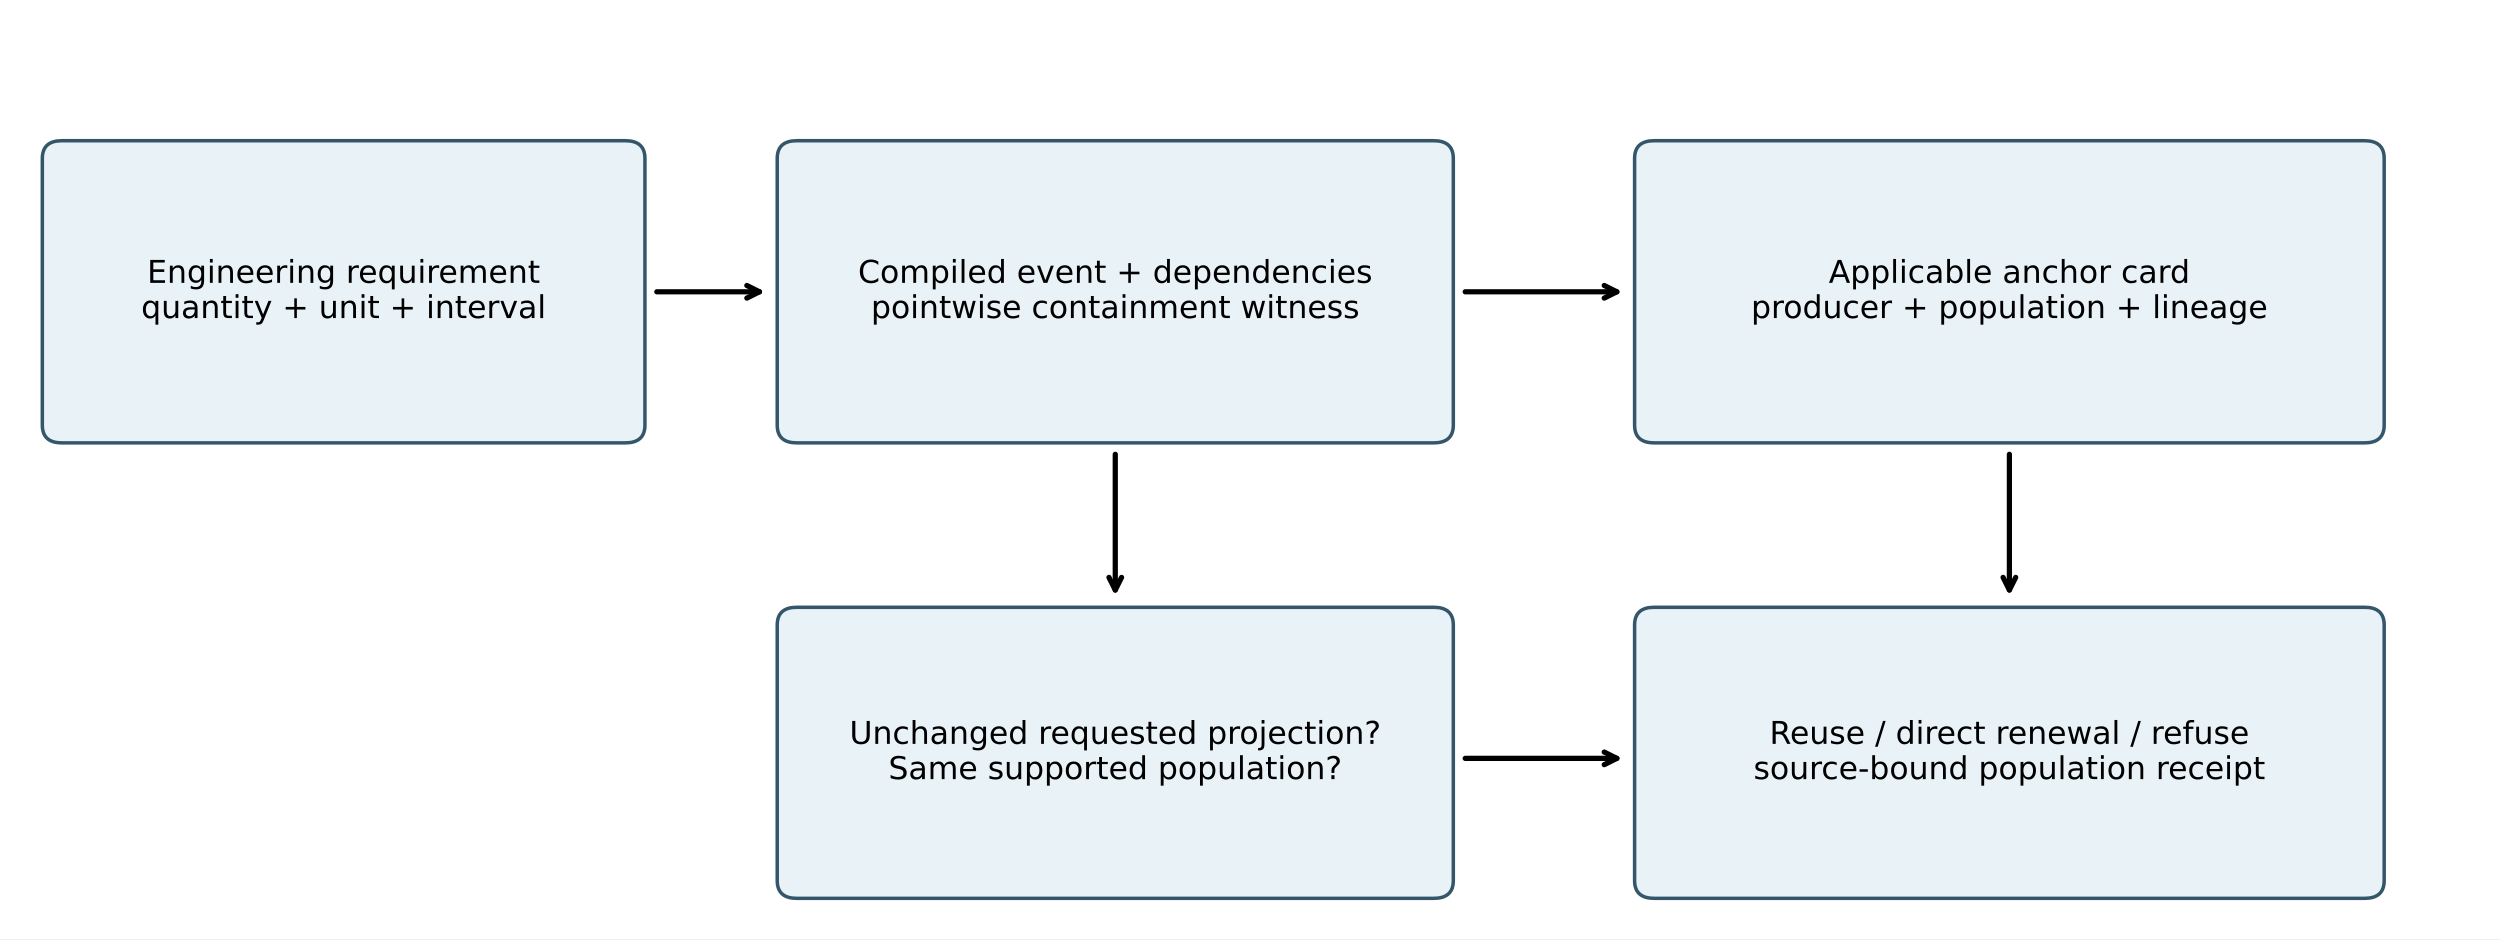
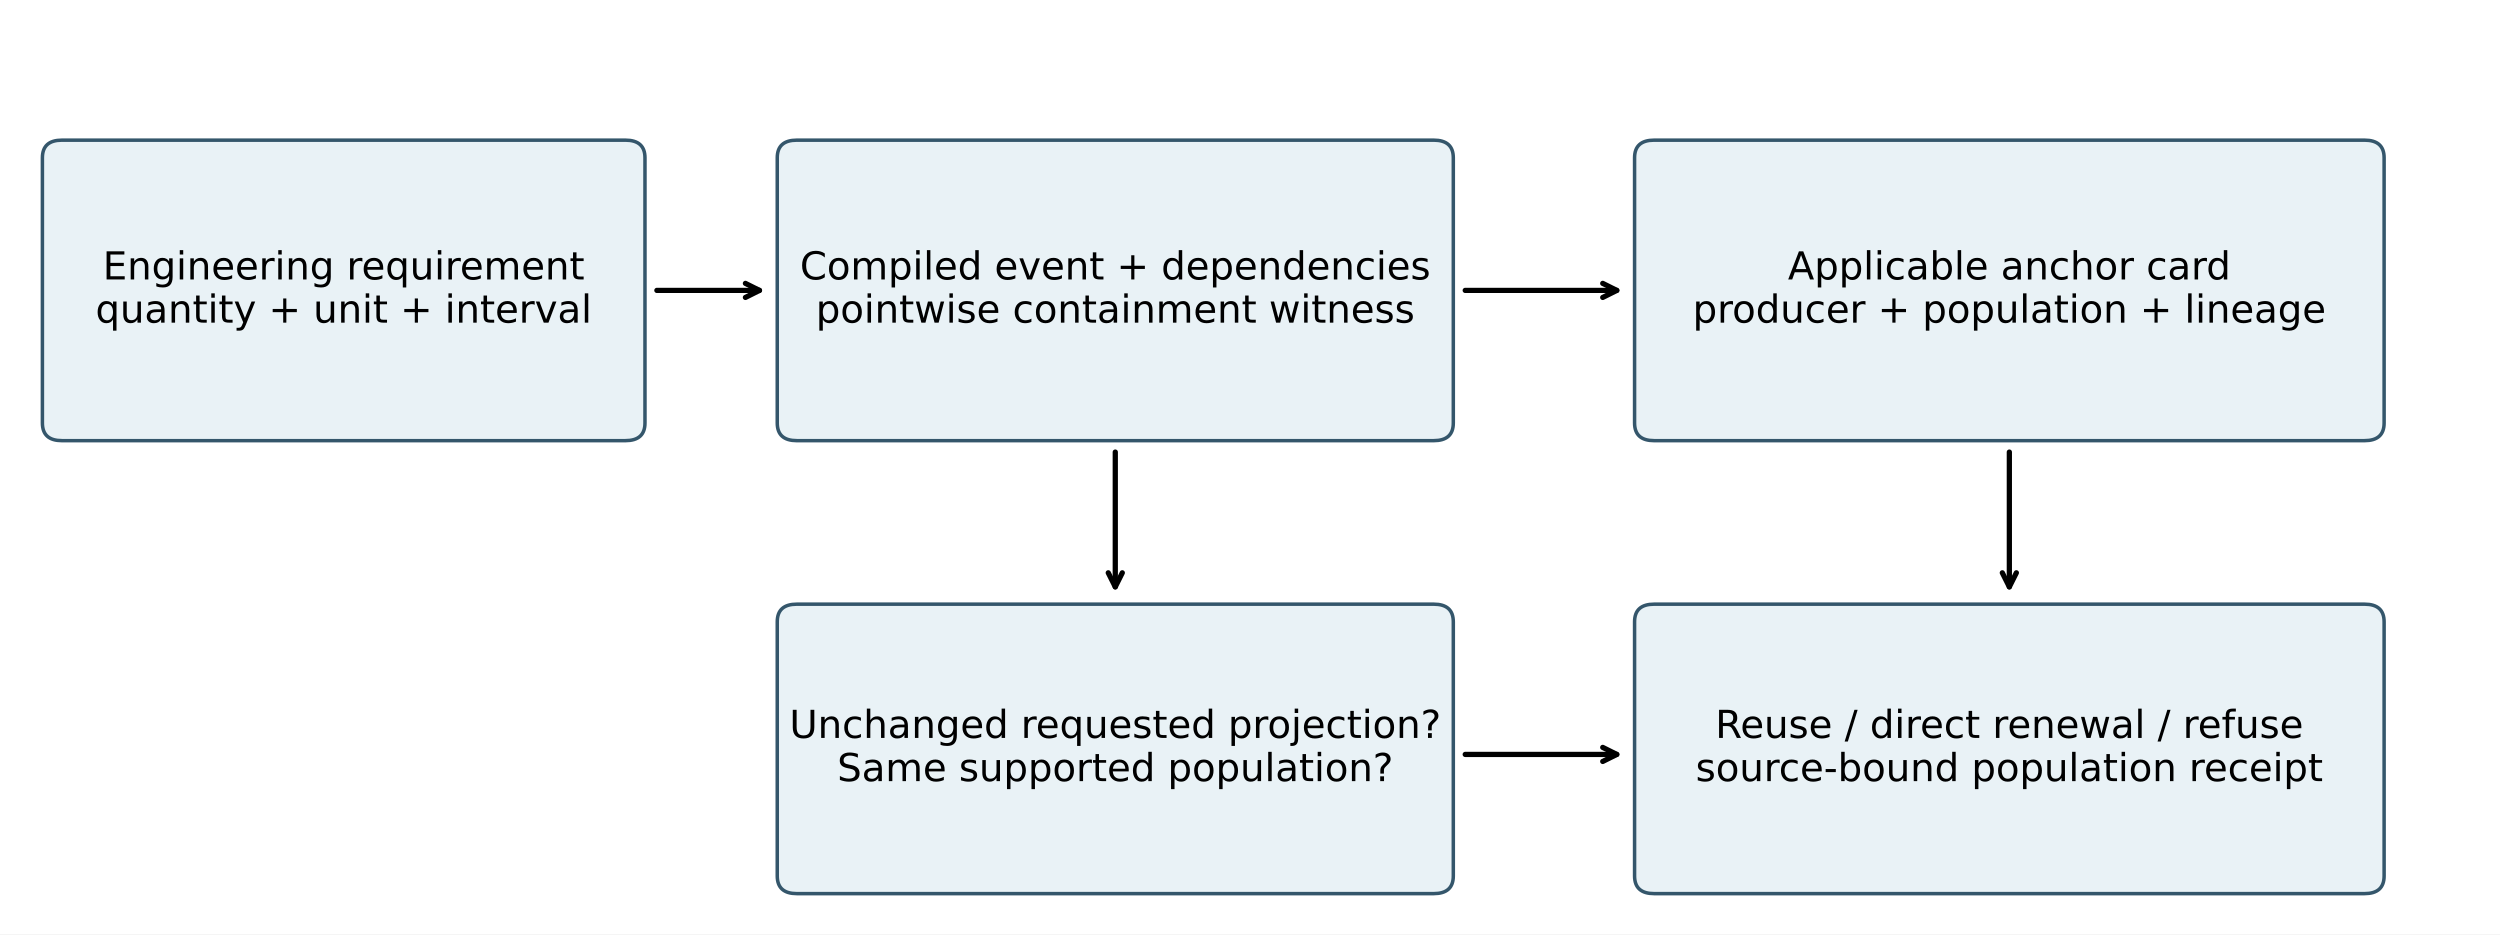
- <svg xmlns="http://www.w3.org/2000/svg" xmlns:xlink="http://www.w3.org/1999/xlink" width="714.96pt" height="268.56pt" viewBox="0 0 714.96 268.56" version="1.1">
+ <svg xmlns="http://www.w3.org/2000/svg" xmlns:xlink="http://www.w3.org/1999/xlink" width="712.8pt" height="266.4pt" viewBox="0 0 712.8 266.4" version="1.1">
  <defs>
    <style type="text/css">*{stroke-linejoin: round; stroke-linecap: butt}</style>
  </defs>
  <g id="figure_1">
    <g id="patch_1">
-       <path d="M 0 268.56  L 714.96 268.56  L 714.96 0  L 0 0  z " style="fill: #ffffff" />
+       <path d="M 0 266.4  L 712.8 266.4  L 712.8 0  L 0 0  z " style="fill: #ffffff" />
    </g>
    <g id="axes_1">
      <g id="patch_2">
-         <path d="M 17.708 126.655  L 178.837 126.655  Q 184.442 126.655 184.442 121.572  L 184.442 45.324  Q 184.442 40.241 178.837 40.241  L 17.708 40.241  Q 12.104 40.241 12.104 45.324  L 12.104 121.572  Q 12.104 126.655 17.708 126.655  z " clip-path="url(#p92da9c08e9)" style="fill: #e9f2f6; stroke: #34566b; stroke-linejoin: miter" />
+         <path d="M 17.676 125.64  L 178.308 125.64  Q 183.895 125.64 183.895 120.6  L 183.895 45  Q 183.895 39.96 178.308 39.96  L 17.676 39.96  Q 12.089 39.96 12.089 45  L 12.089 120.6  Q 12.089 125.64 17.676 125.64  z " clip-path="url(#p1a3e034ff8)" style="fill: #e9f2f6; stroke: #34566b; stroke-linejoin: miter" />
      </g>
      <g id="patch_3">
-         <path d="M 227.876 126.655  L 410.022 126.655  Q 415.626 126.655 415.626 121.572  L 415.626 45.324  Q 415.626 40.241 410.022 40.241  L 227.876 40.241  Q 222.272 40.241 222.272 45.324  L 222.272 121.572  Q 222.272 126.655 227.876 126.655  z " clip-path="url(#p92da9c08e9)" style="fill: #e9f2f6; stroke: #34566b; stroke-linejoin: miter" />
+         <path d="M 227.196 125.64  L 408.78 125.64  Q 414.367 125.64 414.367 120.6  L 414.367 45  Q 414.367 39.96 408.78 39.96  L 227.196 39.96  Q 221.609 39.96 221.609 45  L 221.609 120.6  Q 221.609 125.64 227.196 125.64  z " clip-path="url(#p1a3e034ff8)" style="fill: #e9f2f6; stroke: #34566b; stroke-linejoin: miter" />
      </g>
      <g id="patch_4">
-         <path d="M 473.072 126.655  L 676.235 126.655  Q 681.839 126.655 681.839 121.572  L 681.839 45.324  Q 681.839 40.241 676.235 40.241  L 473.072 40.241  Q 467.468 40.241 467.468 45.324  L 467.468 121.572  Q 467.468 126.655 473.072 126.655  z " clip-path="url(#p92da9c08e9)" style="fill: #e9f2f6; stroke: #34566b; stroke-linejoin: miter" />
+         <path d="M 471.636 125.64  L 674.172 125.64  Q 679.759 125.64 679.759 120.6  L 679.759 45  Q 679.759 39.96 674.172 39.96  L 471.636 39.96  Q 466.049 39.96 466.049 45  L 466.049 120.6  Q 466.049 125.64 471.636 125.64  z " clip-path="url(#p1a3e034ff8)" style="fill: #e9f2f6; stroke: #34566b; stroke-linejoin: miter" />
      </g>
      <g id="patch_5">
-         <path d="M 227.876 256.912  L 410.022 256.912  Q 415.626 256.912 415.626 251.829  L 415.626 178.758  Q 415.626 173.675 410.022 173.675  L 227.876 173.675  Q 222.272 173.675 222.272 178.758  L 222.272 251.829  Q 222.272 256.912 227.876 256.912  z " clip-path="url(#p92da9c08e9)" style="fill: #e9f2f6; stroke: #34566b; stroke-linejoin: miter" />
+         <path d="M 227.196 254.79  L 408.78 254.79  Q 414.367 254.79 414.367 249.75  L 414.367 177.3  Q 414.367 172.26 408.78 172.26  L 227.196 172.26  Q 221.609 172.26 221.609 177.3  L 221.609 249.75  Q 221.609 254.79 227.196 254.79  z " clip-path="url(#p1a3e034ff8)" style="fill: #e9f2f6; stroke: #34566b; stroke-linejoin: miter" />
      </g>
      <g id="patch_6">
-         <path d="M 473.072 256.912  L 676.235 256.912  Q 681.839 256.912 681.839 251.829  L 681.839 178.758  Q 681.839 173.675 676.235 173.675  L 473.072 173.675  Q 467.468 173.675 467.468 178.758  L 467.468 251.829  Q 467.468 256.912 473.072 256.912  z " clip-path="url(#p92da9c08e9)" style="fill: #e9f2f6; stroke: #34566b; stroke-linejoin: miter" />
+         <path d="M 471.636 254.79  L 674.172 254.79  Q 679.759 254.79 679.759 249.75  L 679.759 177.3  Q 679.759 172.26 674.172 172.26  L 471.636 172.26  Q 466.049 172.26 466.049 177.3  L 466.049 249.75  Q 466.049 254.79 471.636 254.79  z " clip-path="url(#p1a3e034ff8)" style="fill: #e9f2f6; stroke: #34566b; stroke-linejoin: miter" />
      </g>
      <g id="text_1">
-         <g transform="translate(42.07975 80.89242) scale(0.09 -0.09)">
+         <g transform="translate(29.31161 79.67652) scale(0.11 -0.11)">
          <defs>
            <path id="DejaVuSans-45" d="M 628 4666  L 3578 4666  L 3578 4134  L 1259 4134  L 1259 2753  L 3481 2753  L 3481 2222  L 1259 2222  L 1259 531  L 3634 531  L 3634 0  L 628 0  L 628 4666  z " transform="scale(0.015625)" />
            <path id="DejaVuSans-6e" d="M 3513 2113  L 3513 0  L 2938 0  L 2938 2094  Q 2938 2591 2744 2837  Q 2550 3084 2163 3084  Q 1697 3084 1428 2787  Q 1159 2491 1159 1978  L 1159 0  L 581 0  L 581 3500  L 1159 3500  L 1159 2956  Q 1366 3272 1645 3428  Q 1925 3584 2291 3584  Q 2894 3584 3203 3211  Q 3513 2838 3513 2113  z " transform="scale(0.015625)" />
            <path id="DejaVuSans-67" d="M 2906 1791  Q 2906 2416 2648 2759  Q 2391 3103 1925 3103  Q 1463 3103 1205 2759  Q 947 2416 947 1791  Q 947 1169 1205 825  Q 1463 481 1925 481  Q 2391 481 2648 825  Q 2906 1169 2906 1791  z M 3481 434  Q 3481 -459 3084 -895  Q 2688 -1331 1869 -1331  Q 1566 -1331 1297 -1286  Q 1028 -1241 775 -1147  L 775 -588  Q 1028 -725 1275 -790  Q 1522 -856 1778 -856  Q 2344 -856 2625 -561  Q 2906 -266 2906 331  L 2906 616  Q 2728 306 2450 153  Q 2172 0 1784 0  Q 1141 0 747 490  Q 353 981 353 1791  Q 353 2603 747 3093  Q 1141 3584 1784 3584  Q 2172 3584 2450 3431  Q 2728 3278 2906 2969  L 2906 3500  L 3481 3500  L 3481 434  z " transform="scale(0.015625)" />
            <path id="DejaVuSans-69" d="M 603 3500  L 1178 3500  L 1178 0  L 603 0  L 603 3500  z M 603 4863  L 1178 4863  L 1178 4134  L 603 4134  L 603 4863  z " transform="scale(0.015625)" />
            <path id="DejaVuSans-65" d="M 3597 1894  L 3597 1613  L 953 1613  Q 991 1019 1311 708  Q 1631 397 2203 397  Q 2534 397 2845 478  Q 3156 559 3463 722  L 3463 178  Q 3153 47 2828 -22  Q 2503 -91 2169 -91  Q 1331 -91 842 396  Q 353 884 353 1716  Q 353 2575 817 3079  Q 1281 3584 2069 3584  Q 2775 3584 3186 3129  Q 3597 2675 3597 1894  z M 3022 2063  Q 3016 2534 2758 2815  Q 2500 3097 2075 3097  Q 1594 3097 1305 2825  Q 1016 2553 972 2059  L 3022 2063  z " transform="scale(0.015625)" />
            <path id="DejaVuSans-72" d="M 2631 2963  Q 2534 3019 2420 3045  Q 2306 3072 2169 3072  Q 1681 3072 1420 2755  Q 1159 2438 1159 1844  L 1159 0  L 581 0  L 581 3500  L 1159 3500  L 1159 2956  Q 1341 3275 1631 3429  Q 1922 3584 2338 3584  Q 2397 3584 2469 3576  Q 2541 3569 2628 3553  L 2631 2963  z " transform="scale(0.015625)" />
            <path id="DejaVuSans-20" transform="scale(0.015625)" />
            <path id="DejaVuSans-71" d="M 947 1747  Q 947 1113 1208 752  Q 1469 391 1925 391  Q 2381 391 2643 752  Q 2906 1113 2906 1747  Q 2906 2381 2643 2742  Q 2381 3103 1925 3103  Q 1469 3103 1208 2742  Q 947 2381 947 1747  z M 2906 525  Q 2725 213 2448 61  Q 2172 -91 1784 -91  Q 1150 -91 751 415  Q 353 922 353 1747  Q 353 2572 751 3078  Q 1150 3584 1784 3584  Q 2172 3584 2448 3432  Q 2725 3281 2906 2969  L 2906 3500  L 3481 3500  L 3481 -1331  L 2906 -1331  L 2906 525  z " transform="scale(0.015625)" />
            <path id="DejaVuSans-75" d="M 544 1381  L 544 3500  L 1119 3500  L 1119 1403  Q 1119 906 1312 657  Q 1506 409 1894 409  Q 2359 409 2629 706  Q 2900 1003 2900 1516  L 2900 3500  L 3475 3500  L 3475 0  L 2900 0  L 2900 538  Q 2691 219 2414 64  Q 2138 -91 1772 -91  Q 1169 -91 856 284  Q 544 659 544 1381  z M 1991 3584  L 1991 3584  z " transform="scale(0.015625)" />
            <path id="DejaVuSans-6d" d="M 3328 2828  Q 3544 3216 3844 3400  Q 4144 3584 4550 3584  Q 5097 3584 5394 3201  Q 5691 2819 5691 2113  L 5691 0  L 5113 0  L 5113 2094  Q 5113 2597 4934 2840  Q 4756 3084 4391 3084  Q 3944 3084 3684 2787  Q 3425 2491 3425 1978  L 3425 0  L 2847 0  L 2847 2094  Q 2847 2600 2669 2842  Q 2491 3084 2119 3084  Q 1678 3084 1418 2786  Q 1159 2488 1159 1978  L 1159 0  L 581 0  L 581 3500  L 1159 3500  L 1159 2956  Q 1356 3278 1631 3431  Q 1906 3584 2284 3584  Q 2666 3584 2933 3390  Q 3200 3197 3328 2828  z " transform="scale(0.015625)" />
            <path id="DejaVuSans-74" d="M 1172 4494  L 1172 3500  L 2356 3500  L 2356 3053  L 1172 3053  L 1172 1153  Q 1172 725 1289 603  Q 1406 481 1766 481  L 2356 481  L 2356 0  L 1766 0  Q 1100 0 847 248  Q 594 497 594 1153  L 594 3053  L 172 3053  L 172 3500  L 594 3500  L 594 4494  L 1172 4494  z " transform="scale(0.015625)" />
          </defs>
          <use xlink:href="#DejaVuSans-45" />
          <use xlink:href="#DejaVuSans-6e" transform="translate(63.18359 0)" />
          <use xlink:href="#DejaVuSans-67" transform="translate(126.5625 0)" />
          <use xlink:href="#DejaVuSans-69" transform="translate(190.0391 0)" />
          <use xlink:href="#DejaVuSans-6e" transform="translate(217.8223 0)" />
          <use xlink:href="#DejaVuSans-65" transform="translate(281.2012 0)" />
          <use xlink:href="#DejaVuSans-65" transform="translate(342.7246 0)" />
          <use xlink:href="#DejaVuSans-72" transform="translate(404.248 0)" />
          <use xlink:href="#DejaVuSans-69" transform="translate(445.3613 0)" />
          <use xlink:href="#DejaVuSans-6e" transform="translate(473.1445 0)" />
          <use xlink:href="#DejaVuSans-67" transform="translate(536.5234 0)" />
          <use xlink:href="#DejaVuSans-20" transform="translate(600 0)" />
          <use xlink:href="#DejaVuSans-72" transform="translate(631.7871 0)" />
          <use xlink:href="#DejaVuSans-65" transform="translate(670.6504 0)" />
          <use xlink:href="#DejaVuSans-71" transform="translate(732.1738 0)" />
          <use xlink:href="#DejaVuSans-75" transform="translate(795.6504 0)" />
          <use xlink:href="#DejaVuSans-69" transform="translate(859.0293 0)" />
          <use xlink:href="#DejaVuSans-72" transform="translate(886.8125 0)" />
          <use xlink:href="#DejaVuSans-65" transform="translate(925.6758 0)" />
          <use xlink:href="#DejaVuSans-6d" transform="translate(987.1992 0)" />
          <use xlink:href="#DejaVuSans-65" transform="translate(1084.611 0)" />
          <use xlink:href="#DejaVuSans-6e" transform="translate(1146.135 0)" />
          <use xlink:href="#DejaVuSans-74" transform="translate(1209.514 0)" />
        </g>
-         <g transform="translate(40.37608 90.97045) scale(0.09 -0.09)">
+         <g transform="translate(27.22934 91.99411) scale(0.11 -0.11)">
          <defs>
            <path id="DejaVuSans-61" d="M 2194 1759  Q 1497 1759 1228 1600  Q 959 1441 959 1056  Q 959 750 1161 570  Q 1363 391 1709 391  Q 2188 391 2477 730  Q 2766 1069 2766 1631  L 2766 1759  L 2194 1759  z M 3341 1997  L 3341 0  L 2766 0  L 2766 531  Q 2569 213 2275 61  Q 1981 -91 1556 -91  Q 1019 -91 701 211  Q 384 513 384 1019  Q 384 1609 779 1909  Q 1175 2209 1959 2209  L 2766 2209  L 2766 2266  Q 2766 2663 2505 2880  Q 2244 3097 1772 3097  Q 1472 3097 1187 3025  Q 903 2953 641 2809  L 641 3341  Q 956 3463 1253 3523  Q 1550 3584 1831 3584  Q 2591 3584 2966 3190  Q 3341 2797 3341 1997  z " transform="scale(0.015625)" />
            <path id="DejaVuSans-79" d="M 2059 -325  Q 1816 -950 1584 -1140  Q 1353 -1331 966 -1331  L 506 -1331  L 506 -850  L 844 -850  Q 1081 -850 1212 -737  Q 1344 -625 1503 -206  L 1606 56  L 191 3500  L 800 3500  L 1894 763  L 2988 3500  L 3597 3500  L 2059 -325  z " transform="scale(0.015625)" />
            <path id="DejaVuSans-2b" d="M 2944 4013  L 2944 2272  L 4684 2272  L 4684 1741  L 2944 1741  L 2944 0  L 2419 0  L 2419 1741  L 678 1741  L 678 2272  L 2419 2272  L 2419 4013  L 2944 4013  z " transform="scale(0.015625)" />
            <path id="DejaVuSans-76" d="M 191 3500  L 800 3500  L 1894 563  L 2988 3500  L 3597 3500  L 2284 0  L 1503 0  L 191 3500  z " transform="scale(0.015625)" />
            <path id="DejaVuSans-6c" d="M 603 4863  L 1178 4863  L 1178 0  L 603 0  L 603 4863  z " transform="scale(0.015625)" />
          </defs>
          <use xlink:href="#DejaVuSans-71" />
          <use xlink:href="#DejaVuSans-75" transform="translate(63.47656 0)" />
          <use xlink:href="#DejaVuSans-61" transform="translate(126.8555 0)" />
          <use xlink:href="#DejaVuSans-6e" transform="translate(188.1348 0)" />
          <use xlink:href="#DejaVuSans-74" transform="translate(251.5137 0)" />
          <use xlink:href="#DejaVuSans-69" transform="translate(290.7227 0)" />
          <use xlink:href="#DejaVuSans-74" transform="translate(318.5059 0)" />
          <use xlink:href="#DejaVuSans-79" transform="translate(357.7148 0)" />
          <use xlink:href="#DejaVuSans-20" transform="translate(416.8945 0)" />
          <use xlink:href="#DejaVuSans-2b" transform="translate(448.6816 0)" />
          <use xlink:href="#DejaVuSans-20" transform="translate(532.4707 0)" />
          <use xlink:href="#DejaVuSans-75" transform="translate(564.2578 0)" />
          <use xlink:href="#DejaVuSans-6e" transform="translate(627.6367 0)" />
          <use xlink:href="#DejaVuSans-69" transform="translate(691.0156 0)" />
          <use xlink:href="#DejaVuSans-74" transform="translate(718.7988 0)" />
          <use xlink:href="#DejaVuSans-20" transform="translate(758.0078 0)" />
          <use xlink:href="#DejaVuSans-2b" transform="translate(789.7949 0)" />
          <use xlink:href="#DejaVuSans-20" transform="translate(873.584 0)" />
          <use xlink:href="#DejaVuSans-69" transform="translate(905.3711 0)" />
          <use xlink:href="#DejaVuSans-6e" transform="translate(933.1543 0)" />
          <use xlink:href="#DejaVuSans-74" transform="translate(996.5332 0)" />
          <use xlink:href="#DejaVuSans-65" transform="translate(1035.742 0)" />
          <use xlink:href="#DejaVuSans-72" transform="translate(1097.266 0)" />
          <use xlink:href="#DejaVuSans-76" transform="translate(1138.379 0)" />
          <use xlink:href="#DejaVuSans-61" transform="translate(1197.559 0)" />
          <use xlink:href="#DejaVuSans-6c" transform="translate(1258.838 0)" />
        </g>
      </g>
      <g id="text_2">
-         <g transform="translate(245.3904 80.89242) scale(0.09 -0.09)">
+         <g transform="translate(228.0828 79.67652) scale(0.11 -0.11)">
          <defs>
            <path id="DejaVuSans-43" d="M 4122 4306  L 4122 3641  Q 3803 3938 3442 4084  Q 3081 4231 2675 4231  Q 1875 4231 1450 3742  Q 1025 3253 1025 2328  Q 1025 1406 1450 917  Q 1875 428 2675 428  Q 3081 428 3442 575  Q 3803 722 4122 1019  L 4122 359  Q 3791 134 3420 21  Q 3050 -91 2638 -91  Q 1578 -91 968 557  Q 359 1206 359 2328  Q 359 3453 968 4101  Q 1578 4750 2638 4750  Q 3056 4750 3426 4639  Q 3797 4528 4122 4306  z " transform="scale(0.015625)" />
            <path id="DejaVuSans-6f" d="M 1959 3097  Q 1497 3097 1228 2736  Q 959 2375 959 1747  Q 959 1119 1226 758  Q 1494 397 1959 397  Q 2419 397 2687 759  Q 2956 1122 2956 1747  Q 2956 2369 2687 2733  Q 2419 3097 1959 3097  z M 1959 3584  Q 2709 3584 3137 3096  Q 3566 2609 3566 1747  Q 3566 888 3137 398  Q 2709 -91 1959 -91  Q 1206 -91 779 398  Q 353 888 353 1747  Q 353 2609 779 3096  Q 1206 3584 1959 3584  z " transform="scale(0.015625)" />
            <path id="DejaVuSans-70" d="M 1159 525  L 1159 -1331  L 581 -1331  L 581 3500  L 1159 3500  L 1159 2969  Q 1341 3281 1617 3432  Q 1894 3584 2278 3584  Q 2916 3584 3314 3078  Q 3713 2572 3713 1747  Q 3713 922 3314 415  Q 2916 -91 2278 -91  Q 1894 -91 1617 61  Q 1341 213 1159 525  z M 3116 1747  Q 3116 2381 2855 2742  Q 2594 3103 2138 3103  Q 1681 3103 1420 2742  Q 1159 2381 1159 1747  Q 1159 1113 1420 752  Q 1681 391 2138 391  Q 2594 391 2855 752  Q 3116 1113 3116 1747  z " transform="scale(0.015625)" />
            <path id="DejaVuSans-64" d="M 2906 2969  L 2906 4863  L 3481 4863  L 3481 0  L 2906 0  L 2906 525  Q 2725 213 2448 61  Q 2172 -91 1784 -91  Q 1150 -91 751 415  Q 353 922 353 1747  Q 353 2572 751 3078  Q 1150 3584 1784 3584  Q 2172 3584 2448 3432  Q 2725 3281 2906 2969  z M 947 1747  Q 947 1113 1208 752  Q 1469 391 1925 391  Q 2381 391 2643 752  Q 2906 1113 2906 1747  Q 2906 2381 2643 2742  Q 2381 3103 1925 3103  Q 1469 3103 1208 2742  Q 947 2381 947 1747  z " transform="scale(0.015625)" />
            <path id="DejaVuSans-63" d="M 3122 3366  L 3122 2828  Q 2878 2963 2633 3030  Q 2388 3097 2138 3097  Q 1578 3097 1268 2742  Q 959 2388 959 1747  Q 959 1106 1268 751  Q 1578 397 2138 397  Q 2388 397 2633 464  Q 2878 531 3122 666  L 3122 134  Q 2881 22 2623 -34  Q 2366 -91 2075 -91  Q 1284 -91 818 406  Q 353 903 353 1747  Q 353 2603 823 3093  Q 1294 3584 2113 3584  Q 2378 3584 2631 3529  Q 2884 3475 3122 3366  z " transform="scale(0.015625)" />
            <path id="DejaVuSans-73" d="M 2834 3397  L 2834 2853  Q 2591 2978 2328 3040  Q 2066 3103 1784 3103  Q 1356 3103 1142 2972  Q 928 2841 928 2578  Q 928 2378 1081 2264  Q 1234 2150 1697 2047  L 1894 2003  Q 2506 1872 2764 1633  Q 3022 1394 3022 966  Q 3022 478 2636 193  Q 2250 -91 1575 -91  Q 1294 -91 989 -36  Q 684 19 347 128  L 347 722  Q 666 556 975 473  Q 1284 391 1588 391  Q 1994 391 2212 530  Q 2431 669 2431 922  Q 2431 1156 2273 1281  Q 2116 1406 1581 1522  L 1381 1569  Q 847 1681 609 1914  Q 372 2147 372 2553  Q 372 3047 722 3315  Q 1072 3584 1716 3584  Q 2034 3584 2315 3537  Q 2597 3491 2834 3397  z " transform="scale(0.015625)" />
          </defs>
          <use xlink:href="#DejaVuSans-43" />
          <use xlink:href="#DejaVuSans-6f" transform="translate(69.82422 0)" />
          <use xlink:href="#DejaVuSans-6d" transform="translate(131.0059 0)" />
          <use xlink:href="#DejaVuSans-70" transform="translate(228.418 0)" />
          <use xlink:href="#DejaVuSans-69" transform="translate(291.8945 0)" />
          <use xlink:href="#DejaVuSans-6c" transform="translate(319.6777 0)" />
          <use xlink:href="#DejaVuSans-65" transform="translate(347.4609 0)" />
          <use xlink:href="#DejaVuSans-64" transform="translate(408.9844 0)" />
          <use xlink:href="#DejaVuSans-20" transform="translate(472.4609 0)" />
          <use xlink:href="#DejaVuSans-65" transform="translate(504.248 0)" />
          <use xlink:href="#DejaVuSans-76" transform="translate(565.7715 0)" />
          <use xlink:href="#DejaVuSans-65" transform="translate(624.9512 0)" />
          <use xlink:href="#DejaVuSans-6e" transform="translate(686.4746 0)" />
          <use xlink:href="#DejaVuSans-74" transform="translate(749.8535 0)" />
          <use xlink:href="#DejaVuSans-20" transform="translate(789.0625 0)" />
          <use xlink:href="#DejaVuSans-2b" transform="translate(820.8496 0)" />
          <use xlink:href="#DejaVuSans-20" transform="translate(904.6387 0)" />
          <use xlink:href="#DejaVuSans-64" transform="translate(936.4258 0)" />
          <use xlink:href="#DejaVuSans-65" transform="translate(999.9023 0)" />
          <use xlink:href="#DejaVuSans-70" transform="translate(1061.426 0)" />
          <use xlink:href="#DejaVuSans-65" transform="translate(1124.902 0)" />
          <use xlink:href="#DejaVuSans-6e" transform="translate(1186.426 0)" />
          <use xlink:href="#DejaVuSans-64" transform="translate(1249.805 0)" />
          <use xlink:href="#DejaVuSans-65" transform="translate(1313.281 0)" />
          <use xlink:href="#DejaVuSans-6e" transform="translate(1374.805 0)" />
          <use xlink:href="#DejaVuSans-63" transform="translate(1438.184 0)" />
          <use xlink:href="#DejaVuSans-69" transform="translate(1493.164 0)" />
          <use xlink:href="#DejaVuSans-65" transform="translate(1520.947 0)" />
          <use xlink:href="#DejaVuSans-73" transform="translate(1582.471 0)" />
        </g>
-         <g transform="translate(249.0937 90.97045) scale(0.09 -0.09)">
+         <g transform="translate(232.6091 91.99411) scale(0.11 -0.11)">
          <defs>
            <path id="DejaVuSans-77" d="M 269 3500  L 844 3500  L 1563 769  L 2278 3500  L 2956 3500  L 3675 769  L 4391 3500  L 4966 3500  L 4050 0  L 3372 0  L 2619 2869  L 1863 0  L 1184 0  L 269 3500  z " transform="scale(0.015625)" />
          </defs>
          <use xlink:href="#DejaVuSans-70" />
          <use xlink:href="#DejaVuSans-6f" transform="translate(63.47656 0)" />
          <use xlink:href="#DejaVuSans-69" transform="translate(124.6582 0)" />
          <use xlink:href="#DejaVuSans-6e" transform="translate(152.4414 0)" />
          <use xlink:href="#DejaVuSans-74" transform="translate(215.8203 0)" />
          <use xlink:href="#DejaVuSans-77" transform="translate(255.0293 0)" />
          <use xlink:href="#DejaVuSans-69" transform="translate(336.8164 0)" />
          <use xlink:href="#DejaVuSans-73" transform="translate(364.5996 0)" />
          <use xlink:href="#DejaVuSans-65" transform="translate(416.6992 0)" />
          <use xlink:href="#DejaVuSans-20" transform="translate(478.2227 0)" />
          <use xlink:href="#DejaVuSans-63" transform="translate(510.0098 0)" />
          <use xlink:href="#DejaVuSans-6f" transform="translate(564.9902 0)" />
          <use xlink:href="#DejaVuSans-6e" transform="translate(626.1719 0)" />
          <use xlink:href="#DejaVuSans-74" transform="translate(689.5508 0)" />
          <use xlink:href="#DejaVuSans-61" transform="translate(728.7598 0)" />
          <use xlink:href="#DejaVuSans-69" transform="translate(790.0391 0)" />
          <use xlink:href="#DejaVuSans-6e" transform="translate(817.8223 0)" />
          <use xlink:href="#DejaVuSans-6d" transform="translate(881.2012 0)" />
          <use xlink:href="#DejaVuSans-65" transform="translate(978.6133 0)" />
          <use xlink:href="#DejaVuSans-6e" transform="translate(1040.137 0)" />
          <use xlink:href="#DejaVuSans-74" transform="translate(1103.516 0)" />
          <use xlink:href="#DejaVuSans-20" transform="translate(1142.725 0)" />
          <use xlink:href="#DejaVuSans-77" transform="translate(1174.512 0)" />
          <use xlink:href="#DejaVuSans-69" transform="translate(1256.299 0)" />
          <use xlink:href="#DejaVuSans-74" transform="translate(1284.082 0)" />
          <use xlink:href="#DejaVuSans-6e" transform="translate(1323.291 0)" />
          <use xlink:href="#DejaVuSans-65" transform="translate(1386.67 0)" />
          <use xlink:href="#DejaVuSans-73" transform="translate(1448.193 0)" />
          <use xlink:href="#DejaVuSans-73" transform="translate(1500.293 0)" />
        </g>
      </g>
      <g id="text_3">
-         <g transform="translate(522.9943 80.89242) scale(0.09 -0.09)">
+         <g transform="translate(509.7649 79.67652) scale(0.11 -0.11)">
          <defs>
            <path id="DejaVuSans-41" d="M 2188 4044  L 1331 1722  L 3047 1722  L 2188 4044  z M 1831 4666  L 2547 4666  L 4325 0  L 3669 0  L 3244 1197  L 1141 1197  L 716 0  L 50 0  L 1831 4666  z " transform="scale(0.015625)" />
            <path id="DejaVuSans-62" d="M 3116 1747  Q 3116 2381 2855 2742  Q 2594 3103 2138 3103  Q 1681 3103 1420 2742  Q 1159 2381 1159 1747  Q 1159 1113 1420 752  Q 1681 391 2138 391  Q 2594 391 2855 752  Q 3116 1113 3116 1747  z M 1159 2969  Q 1341 3281 1617 3432  Q 1894 3584 2278 3584  Q 2916 3584 3314 3078  Q 3713 2572 3713 1747  Q 3713 922 3314 415  Q 2916 -91 2278 -91  Q 1894 -91 1617 61  Q 1341 213 1159 525  L 1159 0  L 581 0  L 581 4863  L 1159 4863  L 1159 2969  z " transform="scale(0.015625)" />
            <path id="DejaVuSans-68" d="M 3513 2113  L 3513 0  L 2938 0  L 2938 2094  Q 2938 2591 2744 2837  Q 2550 3084 2163 3084  Q 1697 3084 1428 2787  Q 1159 2491 1159 1978  L 1159 0  L 581 0  L 581 4863  L 1159 4863  L 1159 2956  Q 1366 3272 1645 3428  Q 1925 3584 2291 3584  Q 2894 3584 3203 3211  Q 3513 2838 3513 2113  z " transform="scale(0.015625)" />
          </defs>
          <use xlink:href="#DejaVuSans-41" />
          <use xlink:href="#DejaVuSans-70" transform="translate(68.4082 0)" />
          <use xlink:href="#DejaVuSans-70" transform="translate(131.8848 0)" />
          <use xlink:href="#DejaVuSans-6c" transform="translate(195.3613 0)" />
          <use xlink:href="#DejaVuSans-69" transform="translate(223.1445 0)" />
          <use xlink:href="#DejaVuSans-63" transform="translate(250.9277 0)" />
          <use xlink:href="#DejaVuSans-61" transform="translate(305.9082 0)" />
          <use xlink:href="#DejaVuSans-62" transform="translate(367.1875 0)" />
          <use xlink:href="#DejaVuSans-6c" transform="translate(430.6641 0)" />
          <use xlink:href="#DejaVuSans-65" transform="translate(458.4473 0)" />
          <use xlink:href="#DejaVuSans-20" transform="translate(519.9707 0)" />
          <use xlink:href="#DejaVuSans-61" transform="translate(551.7578 0)" />
          <use xlink:href="#DejaVuSans-6e" transform="translate(613.0371 0)" />
          <use xlink:href="#DejaVuSans-63" transform="translate(676.416 0)" />
          <use xlink:href="#DejaVuSans-68" transform="translate(731.3965 0)" />
          <use xlink:href="#DejaVuSans-6f" transform="translate(794.7754 0)" />
          <use xlink:href="#DejaVuSans-72" transform="translate(855.957 0)" />
          <use xlink:href="#DejaVuSans-20" transform="translate(897.0703 0)" />
          <use xlink:href="#DejaVuSans-63" transform="translate(928.8574 0)" />
          <use xlink:href="#DejaVuSans-61" transform="translate(983.8379 0)" />
          <use xlink:href="#DejaVuSans-72" transform="translate(1045.117 0)" />
          <use xlink:href="#DejaVuSans-64" transform="translate(1084.48 0)" />
        </g>
-         <g transform="translate(500.7798 90.97045) scale(0.09 -0.09)">
+         <g transform="translate(482.6138 91.99411) scale(0.11 -0.11)">
          <use xlink:href="#DejaVuSans-70" />
          <use xlink:href="#DejaVuSans-72" transform="translate(63.47656 0)" />
          <use xlink:href="#DejaVuSans-6f" transform="translate(102.3398 0)" />
          <use xlink:href="#DejaVuSans-64" transform="translate(163.5215 0)" />
          <use xlink:href="#DejaVuSans-75" transform="translate(226.998 0)" />
          <use xlink:href="#DejaVuSans-63" transform="translate(290.377 0)" />
          <use xlink:href="#DejaVuSans-65" transform="translate(345.3574 0)" />
          <use xlink:href="#DejaVuSans-72" transform="translate(406.8809 0)" />
          <use xlink:href="#DejaVuSans-20" transform="translate(447.9941 0)" />
          <use xlink:href="#DejaVuSans-2b" transform="translate(479.7812 0)" />
          <use xlink:href="#DejaVuSans-20" transform="translate(563.5703 0)" />
          <use xlink:href="#DejaVuSans-70" transform="translate(595.3574 0)" />
          <use xlink:href="#DejaVuSans-6f" transform="translate(658.834 0)" />
          <use xlink:href="#DejaVuSans-70" transform="translate(720.0156 0)" />
          <use xlink:href="#DejaVuSans-75" transform="translate(783.4922 0)" />
          <use xlink:href="#DejaVuSans-6c" transform="translate(846.8711 0)" />
          <use xlink:href="#DejaVuSans-61" transform="translate(874.6543 0)" />
          <use xlink:href="#DejaVuSans-74" transform="translate(935.9336 0)" />
          <use xlink:href="#DejaVuSans-69" transform="translate(975.1426 0)" />
          <use xlink:href="#DejaVuSans-6f" transform="translate(1002.926 0)" />
          <use xlink:href="#DejaVuSans-6e" transform="translate(1064.107 0)" />
          <use xlink:href="#DejaVuSans-20" transform="translate(1127.486 0)" />
          <use xlink:href="#DejaVuSans-2b" transform="translate(1159.273 0)" />
          <use xlink:href="#DejaVuSans-20" transform="translate(1243.062 0)" />
          <use xlink:href="#DejaVuSans-6c" transform="translate(1274.85 0)" />
          <use xlink:href="#DejaVuSans-69" transform="translate(1302.633 0)" />
          <use xlink:href="#DejaVuSans-6e" transform="translate(1330.416 0)" />
          <use xlink:href="#DejaVuSans-65" transform="translate(1393.795 0)" />
          <use xlink:href="#DejaVuSans-61" transform="translate(1455.318 0)" />
          <use xlink:href="#DejaVuSans-67" transform="translate(1516.598 0)" />
          <use xlink:href="#DejaVuSans-65" transform="translate(1580.074 0)" />
        </g>
      </g>
      <g id="text_4">
-         <g transform="translate(242.9358 212.7379) scale(0.09 -0.09)">
+         <g transform="translate(225.0827 210.4015) scale(0.11 -0.11)">
          <defs>
            <path id="DejaVuSans-55" d="M 556 4666  L 1191 4666  L 1191 1831  Q 1191 1081 1462 751  Q 1734 422 2344 422  Q 2950 422 3222 751  Q 3494 1081 3494 1831  L 3494 4666  L 4128 4666  L 4128 1753  Q 4128 841 3676 375  Q 3225 -91 2344 -91  Q 1459 -91 1007 375  Q 556 841 556 1753  L 556 4666  z " transform="scale(0.015625)" />
            <path id="DejaVuSans-6a" d="M 603 3500  L 1178 3500  L 1178 -63  Q 1178 -731 923 -1031  Q 669 -1331 103 -1331  L -116 -1331  L -116 -844  L 38 -844  Q 366 -844 484 -692  Q 603 -541 603 -63  L 603 3500  z M 603 4863  L 1178 4863  L 1178 4134  L 603 4134  L 603 4863  z " transform="scale(0.015625)" />
            <path id="DejaVuSans-3f" d="M 1222 794  L 1856 794  L 1856 0  L 1222 0  L 1222 794  z M 1838 1253  L 1241 1253  L 1241 1734  Q 1241 2050 1328 2253  Q 1416 2456 1697 2725  L 1978 3003  Q 2156 3169 2236 3316  Q 2316 3463 2316 3616  Q 2316 3894 2111 4066  Q 1906 4238 1569 4238  Q 1322 4238 1042 4128  Q 763 4019 459 3809  L 459 4397  Q 753 4575 1054 4662  Q 1356 4750 1678 4750  Q 2253 4750 2601 4447  Q 2950 4144 2950 3647  Q 2950 3409 2837 3195  Q 2725 2981 2444 2713  L 2169 2444  Q 2022 2297 1961 2214  Q 1900 2131 1875 2053  Q 1856 1988 1847 1894  Q 1838 1800 1838 1638  L 1838 1253  z " transform="scale(0.015625)" />
          </defs>
          <use xlink:href="#DejaVuSans-55" />
          <use xlink:href="#DejaVuSans-6e" transform="translate(73.19336 0)" />
          <use xlink:href="#DejaVuSans-63" transform="translate(136.5723 0)" />
          <use xlink:href="#DejaVuSans-68" transform="translate(191.5527 0)" />
          <use xlink:href="#DejaVuSans-61" transform="translate(254.9316 0)" />
          <use xlink:href="#DejaVuSans-6e" transform="translate(316.2109 0)" />
          <use xlink:href="#DejaVuSans-67" transform="translate(379.5898 0)" />
          <use xlink:href="#DejaVuSans-65" transform="translate(443.0664 0)" />
          <use xlink:href="#DejaVuSans-64" transform="translate(504.5898 0)" />
          <use xlink:href="#DejaVuSans-20" transform="translate(568.0664 0)" />
          <use xlink:href="#DejaVuSans-72" transform="translate(599.8535 0)" />
          <use xlink:href="#DejaVuSans-65" transform="translate(638.7168 0)" />
          <use xlink:href="#DejaVuSans-71" transform="translate(700.2402 0)" />
          <use xlink:href="#DejaVuSans-75" transform="translate(763.7168 0)" />
          <use xlink:href="#DejaVuSans-65" transform="translate(827.0957 0)" />
          <use xlink:href="#DejaVuSans-73" transform="translate(888.6191 0)" />
          <use xlink:href="#DejaVuSans-74" transform="translate(940.7188 0)" />
          <use xlink:href="#DejaVuSans-65" transform="translate(979.9277 0)" />
          <use xlink:href="#DejaVuSans-64" transform="translate(1041.451 0)" />
          <use xlink:href="#DejaVuSans-20" transform="translate(1104.928 0)" />
          <use xlink:href="#DejaVuSans-70" transform="translate(1136.715 0)" />
          <use xlink:href="#DejaVuSans-72" transform="translate(1200.191 0)" />
          <use xlink:href="#DejaVuSans-6f" transform="translate(1239.055 0)" />
          <use xlink:href="#DejaVuSans-6a" transform="translate(1300.236 0)" />
          <use xlink:href="#DejaVuSans-65" transform="translate(1328.02 0)" />
          <use xlink:href="#DejaVuSans-63" transform="translate(1389.543 0)" />
          <use xlink:href="#DejaVuSans-74" transform="translate(1444.523 0)" />
          <use xlink:href="#DejaVuSans-69" transform="translate(1483.732 0)" />
          <use xlink:href="#DejaVuSans-6f" transform="translate(1511.516 0)" />
          <use xlink:href="#DejaVuSans-6e" transform="translate(1572.697 0)" />
          <use xlink:href="#DejaVuSans-3f" transform="translate(1636.076 0)" />
        </g>
-         <g transform="translate(254.0845 222.816) scale(0.09 -0.09)">
+         <g transform="translate(238.7089 222.7191) scale(0.11 -0.11)">
          <defs>
            <path id="DejaVuSans-53" d="M 3425 4513  L 3425 3897  Q 3066 4069 2747 4153  Q 2428 4238 2131 4238  Q 1616 4238 1336 4038  Q 1056 3838 1056 3469  Q 1056 3159 1242 3001  Q 1428 2844 1947 2747  L 2328 2669  Q 3034 2534 3370 2195  Q 3706 1856 3706 1288  Q 3706 609 3251 259  Q 2797 -91 1919 -91  Q 1588 -91 1214 -16  Q 841 59 441 206  L 441 856  Q 825 641 1194 531  Q 1563 422 1919 422  Q 2459 422 2753 634  Q 3047 847 3047 1241  Q 3047 1584 2836 1778  Q 2625 1972 2144 2069  L 1759 2144  Q 1053 2284 737 2584  Q 422 2884 422 3419  Q 422 4038 858 4394  Q 1294 4750 2059 4750  Q 2388 4750 2728 4690  Q 3069 4631 3425 4513  z " transform="scale(0.015625)" />
          </defs>
          <use xlink:href="#DejaVuSans-53" />
          <use xlink:href="#DejaVuSans-61" transform="translate(63.47656 0)" />
          <use xlink:href="#DejaVuSans-6d" transform="translate(124.7559 0)" />
          <use xlink:href="#DejaVuSans-65" transform="translate(222.168 0)" />
          <use xlink:href="#DejaVuSans-20" transform="translate(283.6914 0)" />
          <use xlink:href="#DejaVuSans-73" transform="translate(315.4785 0)" />
          <use xlink:href="#DejaVuSans-75" transform="translate(367.5781 0)" />
          <use xlink:href="#DejaVuSans-70" transform="translate(430.957 0)" />
          <use xlink:href="#DejaVuSans-70" transform="translate(494.4336 0)" />
          <use xlink:href="#DejaVuSans-6f" transform="translate(557.9102 0)" />
          <use xlink:href="#DejaVuSans-72" transform="translate(619.0918 0)" />
          <use xlink:href="#DejaVuSans-74" transform="translate(660.2051 0)" />
          <use xlink:href="#DejaVuSans-65" transform="translate(699.4141 0)" />
          <use xlink:href="#DejaVuSans-64" transform="translate(760.9375 0)" />
          <use xlink:href="#DejaVuSans-20" transform="translate(824.4141 0)" />
          <use xlink:href="#DejaVuSans-70" transform="translate(856.2012 0)" />
          <use xlink:href="#DejaVuSans-6f" transform="translate(919.6777 0)" />
          <use xlink:href="#DejaVuSans-70" transform="translate(980.8594 0)" />
          <use xlink:href="#DejaVuSans-75" transform="translate(1044.336 0)" />
          <use xlink:href="#DejaVuSans-6c" transform="translate(1107.715 0)" />
          <use xlink:href="#DejaVuSans-61" transform="translate(1135.498 0)" />
          <use xlink:href="#DejaVuSans-74" transform="translate(1196.777 0)" />
          <use xlink:href="#DejaVuSans-69" transform="translate(1235.986 0)" />
          <use xlink:href="#DejaVuSans-6f" transform="translate(1263.77 0)" />
          <use xlink:href="#DejaVuSans-6e" transform="translate(1324.951 0)" />
          <use xlink:href="#DejaVuSans-3f" transform="translate(1388.33 0)" />
        </g>
      </g>
      <g id="text_5">
-         <g transform="translate(506.0567 212.7379) scale(0.09 -0.09)">
+         <g transform="translate(489.0634 210.4015) scale(0.11 -0.11)">
          <defs>
            <path id="DejaVuSans-52" d="M 2841 2188  Q 3044 2119 3236 1894  Q 3428 1669 3622 1275  L 4263 0  L 3584 0  L 2988 1197  Q 2756 1666 2539 1819  Q 2322 1972 1947 1972  L 1259 1972  L 1259 0  L 628 0  L 628 4666  L 2053 4666  Q 2853 4666 3247 4331  Q 3641 3997 3641 3322  Q 3641 2881 3436 2590  Q 3231 2300 2841 2188  z M 1259 4147  L 1259 2491  L 2053 2491  Q 2509 2491 2742 2702  Q 2975 2913 2975 3322  Q 2975 3731 2742 3939  Q 2509 4147 2053 4147  L 1259 4147  z " transform="scale(0.015625)" />
            <path id="DejaVuSans-2f" d="M 1625 4666  L 2156 4666  L 531 -594  L 0 -594  L 1625 4666  z " transform="scale(0.015625)" />
            <path id="DejaVuSans-66" d="M 2375 4863  L 2375 4384  L 1825 4384  Q 1516 4384 1395 4259  Q 1275 4134 1275 3809  L 1275 3500  L 2222 3500  L 2222 3053  L 1275 3053  L 1275 0  L 697 0  L 697 3053  L 147 3053  L 147 3500  L 697 3500  L 697 3744  Q 697 4328 969 4595  Q 1241 4863 1831 4863  L 2375 4863  z " transform="scale(0.015625)" />
          </defs>
          <use xlink:href="#DejaVuSans-52" />
          <use xlink:href="#DejaVuSans-65" transform="translate(64.98242 0)" />
          <use xlink:href="#DejaVuSans-75" transform="translate(126.5059 0)" />
          <use xlink:href="#DejaVuSans-73" transform="translate(189.8848 0)" />
          <use xlink:href="#DejaVuSans-65" transform="translate(241.9844 0)" />
          <use xlink:href="#DejaVuSans-20" transform="translate(303.5078 0)" />
          <use xlink:href="#DejaVuSans-2f" transform="translate(335.2949 0)" />
          <use xlink:href="#DejaVuSans-20" transform="translate(368.9863 0)" />
          <use xlink:href="#DejaVuSans-64" transform="translate(400.7734 0)" />
          <use xlink:href="#DejaVuSans-69" transform="translate(464.25 0)" />
          <use xlink:href="#DejaVuSans-72" transform="translate(492.0332 0)" />
          <use xlink:href="#DejaVuSans-65" transform="translate(530.8965 0)" />
          <use xlink:href="#DejaVuSans-63" transform="translate(592.4199 0)" />
          <use xlink:href="#DejaVuSans-74" transform="translate(647.4004 0)" />
          <use xlink:href="#DejaVuSans-20" transform="translate(686.6094 0)" />
          <use xlink:href="#DejaVuSans-72" transform="translate(718.3965 0)" />
          <use xlink:href="#DejaVuSans-65" transform="translate(757.2598 0)" />
          <use xlink:href="#DejaVuSans-6e" transform="translate(818.7832 0)" />
          <use xlink:href="#DejaVuSans-65" transform="translate(882.1621 0)" />
          <use xlink:href="#DejaVuSans-77" transform="translate(943.6855 0)" />
          <use xlink:href="#DejaVuSans-61" transform="translate(1025.473 0)" />
          <use xlink:href="#DejaVuSans-6c" transform="translate(1086.752 0)" />
          <use xlink:href="#DejaVuSans-20" transform="translate(1114.535 0)" />
          <use xlink:href="#DejaVuSans-2f" transform="translate(1146.322 0)" />
          <use xlink:href="#DejaVuSans-20" transform="translate(1180.014 0)" />
          <use xlink:href="#DejaVuSans-72" transform="translate(1211.801 0)" />
          <use xlink:href="#DejaVuSans-65" transform="translate(1250.664 0)" />
          <use xlink:href="#DejaVuSans-66" transform="translate(1312.188 0)" />
          <use xlink:href="#DejaVuSans-75" transform="translate(1347.393 0)" />
          <use xlink:href="#DejaVuSans-73" transform="translate(1410.771 0)" />
          <use xlink:href="#DejaVuSans-65" transform="translate(1462.871 0)" />
        </g>
-         <g transform="translate(501.4794 222.816) scale(0.09 -0.09)">
+         <g transform="translate(483.4688 222.7191) scale(0.11 -0.11)">
          <defs>
            <path id="DejaVuSans-2d" d="M 313 2009  L 1997 2009  L 1997 1497  L 313 1497  L 313 2009  z " transform="scale(0.015625)" />
          </defs>
          <use xlink:href="#DejaVuSans-73" />
          <use xlink:href="#DejaVuSans-6f" transform="translate(52.09961 0)" />
          <use xlink:href="#DejaVuSans-75" transform="translate(113.2812 0)" />
          <use xlink:href="#DejaVuSans-72" transform="translate(176.6602 0)" />
          <use xlink:href="#DejaVuSans-63" transform="translate(215.5234 0)" />
          <use xlink:href="#DejaVuSans-65" transform="translate(270.5039 0)" />
          <use xlink:href="#DejaVuSans-2d" transform="translate(332.0273 0)" />
          <use xlink:href="#DejaVuSans-62" transform="translate(368.1113 0)" />
          <use xlink:href="#DejaVuSans-6f" transform="translate(431.5879 0)" />
          <use xlink:href="#DejaVuSans-75" transform="translate(492.7695 0)" />
          <use xlink:href="#DejaVuSans-6e" transform="translate(556.1484 0)" />
          <use xlink:href="#DejaVuSans-64" transform="translate(619.5273 0)" />
          <use xlink:href="#DejaVuSans-20" transform="translate(683.0039 0)" />
          <use xlink:href="#DejaVuSans-70" transform="translate(714.791 0)" />
          <use xlink:href="#DejaVuSans-6f" transform="translate(778.2676 0)" />
          <use xlink:href="#DejaVuSans-70" transform="translate(839.4492 0)" />
          <use xlink:href="#DejaVuSans-75" transform="translate(902.9258 0)" />
          <use xlink:href="#DejaVuSans-6c" transform="translate(966.3047 0)" />
          <use xlink:href="#DejaVuSans-61" transform="translate(994.0879 0)" />
          <use xlink:href="#DejaVuSans-74" transform="translate(1055.367 0)" />
          <use xlink:href="#DejaVuSans-69" transform="translate(1094.576 0)" />
          <use xlink:href="#DejaVuSans-6f" transform="translate(1122.359 0)" />
          <use xlink:href="#DejaVuSans-6e" transform="translate(1183.541 0)" />
          <use xlink:href="#DejaVuSans-20" transform="translate(1246.92 0)" />
          <use xlink:href="#DejaVuSans-72" transform="translate(1278.707 0)" />
          <use xlink:href="#DejaVuSans-65" transform="translate(1317.57 0)" />
          <use xlink:href="#DejaVuSans-63" transform="translate(1379.094 0)" />
          <use xlink:href="#DejaVuSans-65" transform="translate(1434.074 0)" />
          <use xlink:href="#DejaVuSans-69" transform="translate(1495.598 0)" />
          <use xlink:href="#DejaVuSans-70" transform="translate(1523.381 0)" />
          <use xlink:href="#DejaVuSans-74" transform="translate(1586.857 0)" />
        </g>
      </g>
      <g id="patch_7">
-         <path d="M 187.84 83.448  Q 203.353 83.448 217.19 83.448  " style="fill: none; stroke: #000000; stroke-width: 1.5; stroke-linecap: round" />
-         <path d="M 213.59 81.648  L 217.19 83.448  L 213.59 85.248  " style="fill: none; stroke: #000000; stroke-width: 1.5; stroke-linecap: round" />
+         <path d="M 187.291 82.8  Q 202.753 82.8 216.538 82.8  " style="fill: none; stroke: #000000; stroke-width: 1.5; stroke-linecap: round" />
+         <path d="M 212.538 80.8  L 216.538 82.8  L 212.538 84.8  " style="fill: none; stroke: #000000; stroke-width: 1.5; stroke-linecap: round" />
      </g>
      <g id="patch_8">
-         <path d="M 419.03 83.448  Q 441.548 83.448 462.389 83.448  " style="fill: none; stroke: #000000; stroke-width: 1.5; stroke-linecap: round" />
-         <path d="M 458.789 81.648  L 462.389 83.448  L 458.789 85.248  " style="fill: none; stroke: #000000; stroke-width: 1.5; stroke-linecap: round" />
+         <path d="M 417.766 82.8  Q 440.209 82.8 460.975 82.8  " style="fill: none; stroke: #000000; stroke-width: 1.5; stroke-linecap: round" />
+         <path d="M 456.975 80.8  L 460.975 82.8  L 456.975 84.8  " style="fill: none; stroke: #000000; stroke-width: 1.5; stroke-linecap: round" />
      </g>
      <g id="patch_9">
-         <path d="M 318.949 129.927  Q 318.949 150.166 318.949 168.728  " style="fill: none; stroke: #000000; stroke-width: 1.5; stroke-linecap: round" />
-         <path d="M 320.749 165.128  L 318.949 168.728  L 317.149 165.128  " style="fill: none; stroke: #000000; stroke-width: 1.5; stroke-linecap: round" />
+         <path d="M 317.988 128.9  Q 317.988 148.949 317.988 167.321  " style="fill: none; stroke: #000000; stroke-width: 1.5; stroke-linecap: round" />
+         <path d="M 319.988 163.321  L 317.988 167.321  L 315.988 163.321  " style="fill: none; stroke: #000000; stroke-width: 1.5; stroke-linecap: round" />
      </g>
      <g id="patch_10">
-         <path d="M 419.03 216.882  Q 441.548 216.882 462.389 216.882  " style="fill: none; stroke: #000000; stroke-width: 1.5; stroke-linecap: round" />
-         <path d="M 458.789 215.082  L 462.389 216.882  L 458.789 218.682  " style="fill: none; stroke: #000000; stroke-width: 1.5; stroke-linecap: round" />
+         <path d="M 417.766 215.1  Q 440.209 215.1 460.975 215.1  " style="fill: none; stroke: #000000; stroke-width: 1.5; stroke-linecap: round" />
+         <path d="M 456.975 213.1  L 460.975 215.1  L 456.975 217.1  " style="fill: none; stroke: #000000; stroke-width: 1.5; stroke-linecap: round" />
      </g>
      <g id="patch_11">
-         <path d="M 574.654 129.927  Q 574.654 150.166 574.654 168.728  " style="fill: none; stroke: #000000; stroke-width: 1.5; stroke-linecap: round" />
-         <path d="M 576.454 165.128  L 574.654 168.728  L 572.854 165.128  " style="fill: none; stroke: #000000; stroke-width: 1.5; stroke-linecap: round" />
+         <path d="M 572.904 128.9  Q 572.904 148.949 572.904 167.321  " style="fill: none; stroke: #000000; stroke-width: 1.5; stroke-linecap: round" />
+         <path d="M 574.904 163.321  L 572.904 167.321  L 570.904 163.321  " style="fill: none; stroke: #000000; stroke-width: 1.5; stroke-linecap: round" />
      </g>
    </g>
  </g>
  <defs>
-     <clipPath id="p92da9c08e9">
-       <rect x="7.2" y="7.2" width="700.56" height="254.16" />
+     <clipPath id="p1a3e034ff8">
+       <rect x="7.2" y="7.2" width="698.4" height="252" />
    </clipPath>
  </defs>
</svg>
